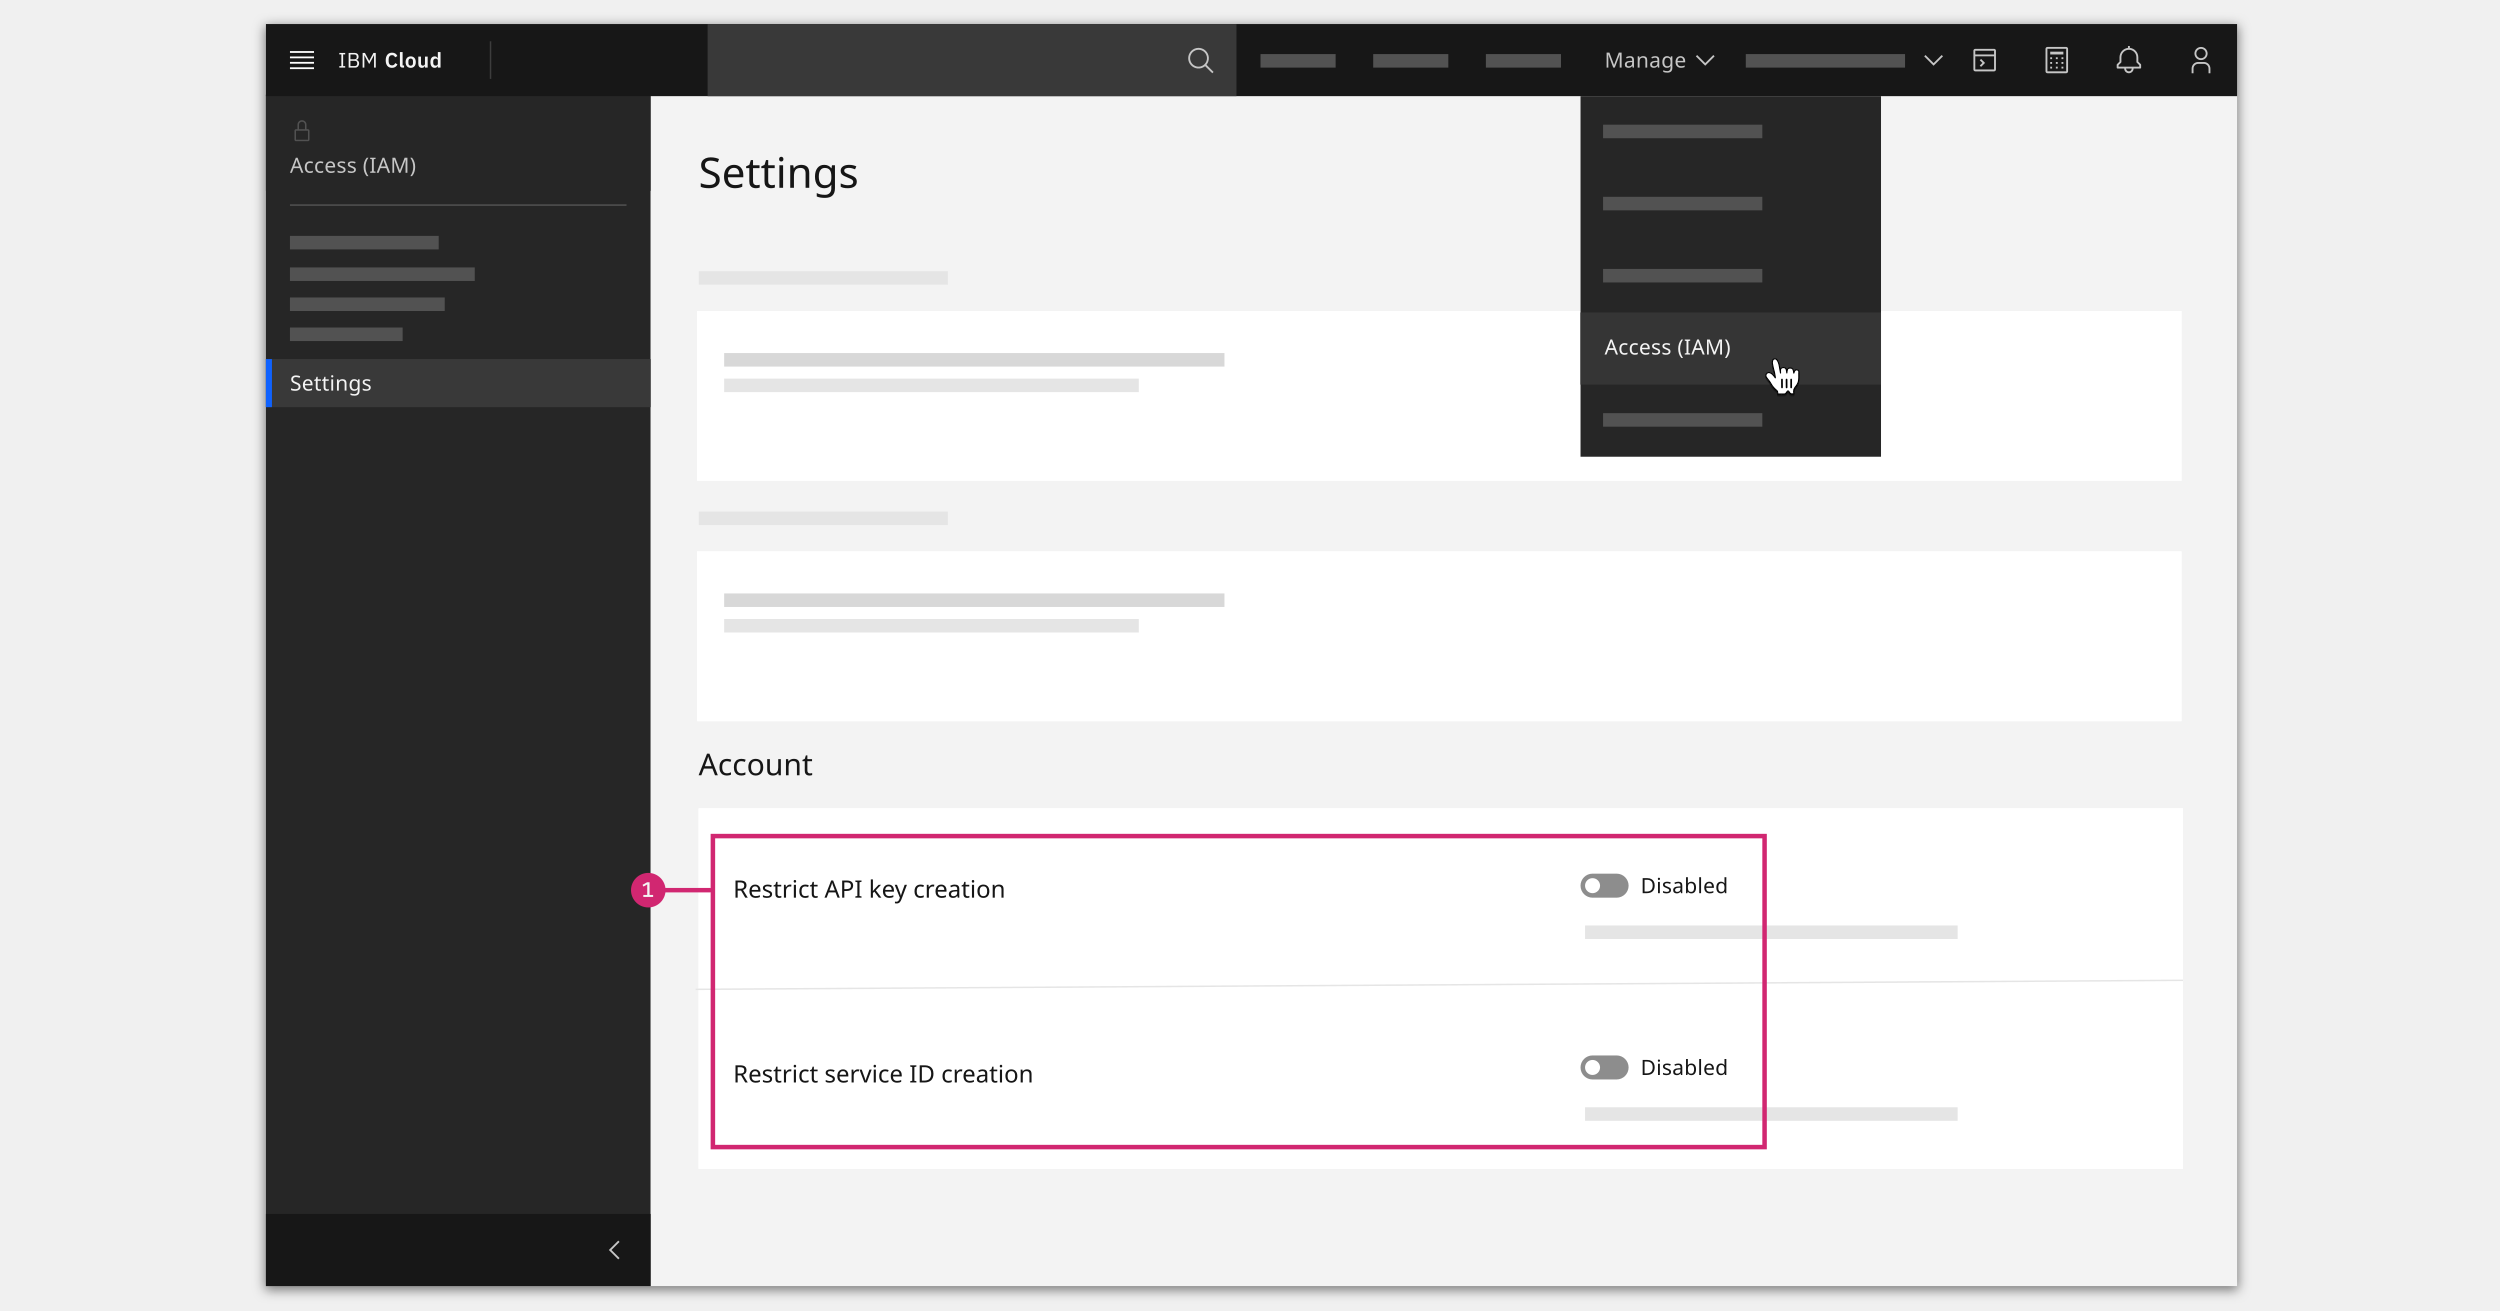
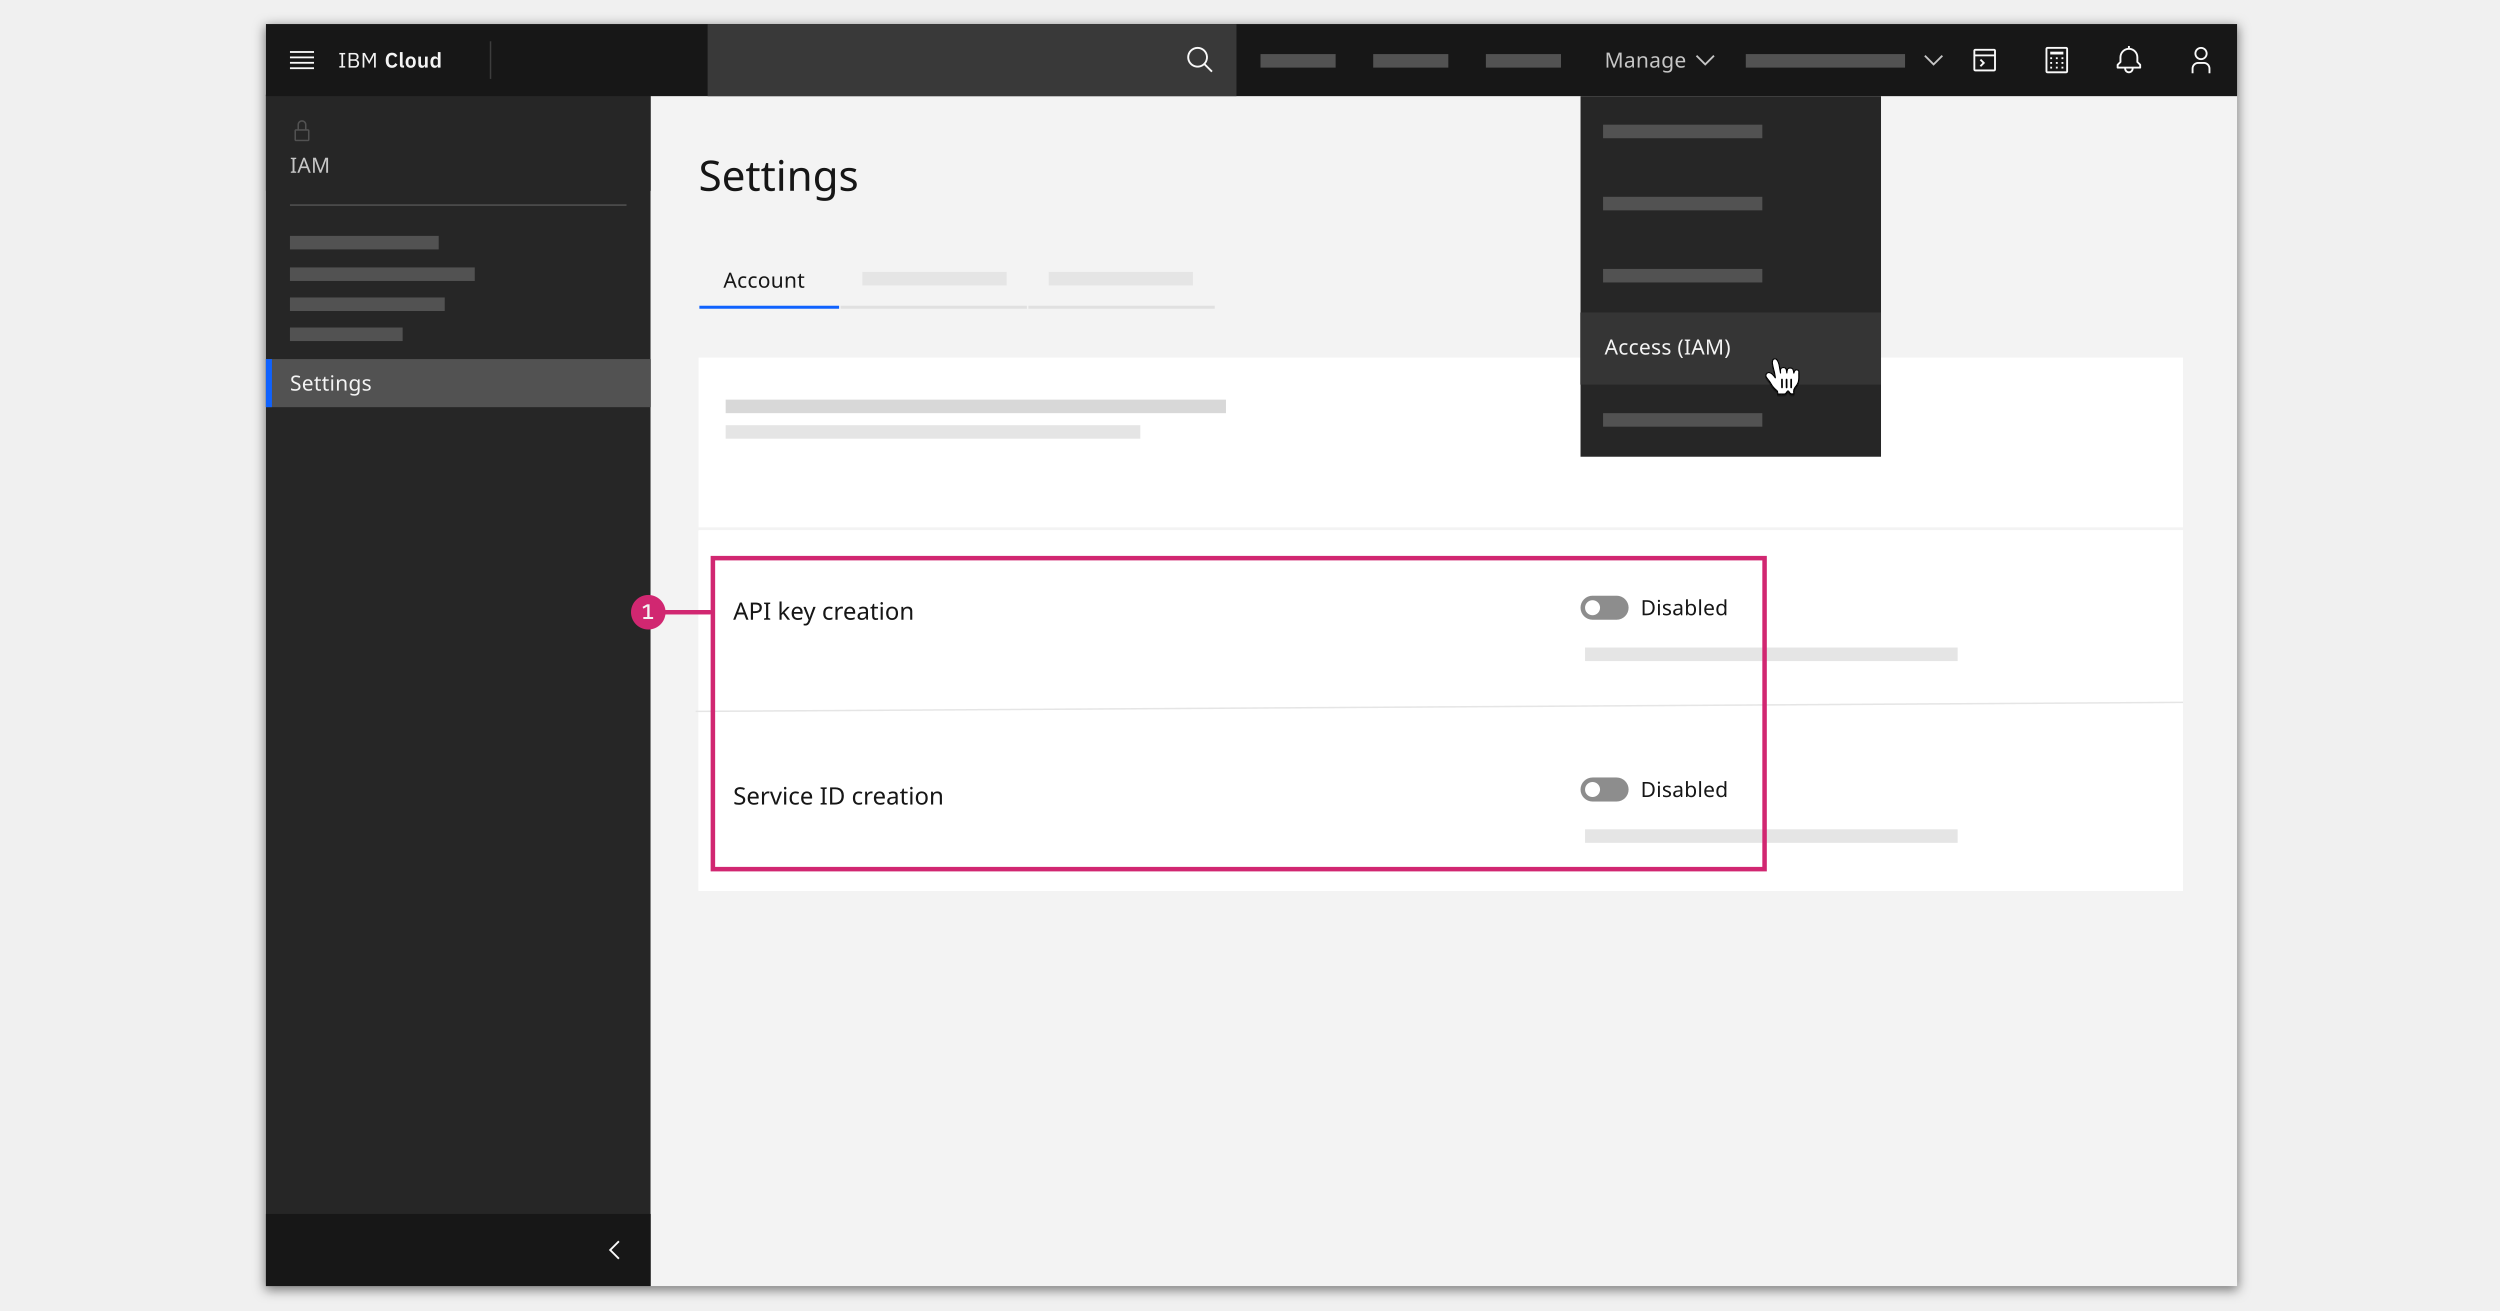
<svg xmlns="http://www.w3.org/2000/svg" xmlns:xlink="http://www.w3.org/1999/xlink" width="1664px" height="872px" viewBox="0 0 1664 872" version="1.1">
  <defs>
    <rect id="path-1" x="177" y="16" width="1312" height="840" />
    <filter x="-1.1%" y="-1.5%" width="102.2%" height="103.5%" filterUnits="objectBoundingBox" id="filter-2">
      <feMorphology radius="0.5" operator="dilate" in="SourceAlpha" result="shadowSpreadOuter1" />
      <feOffset dx="0" dy="2" in="shadowSpreadOuter1" result="shadowOffsetOuter1" />
      <feGaussianBlur stdDeviation="4" in="shadowOffsetOuter1" result="shadowBlurOuter1" />
      <feColorMatrix values="0 0 0 0 0   0 0 0 0 0   0 0 0 0 0  0 0 0 0.5 0" type="matrix" in="shadowBlurOuter1" />
    </filter>
-     <filter x="-17.0%" y="-15.9%" width="134.0%" height="131.8%" filterUnits="objectBoundingBox" id="filter-3">
+     <filter id="filter-3">
+       <feColorMatrix in="SourceGraphic" type="matrix" values="0 0 0 0 0.957 0 0 0 0 0.957 0 0 0 0 0.957 0 0 0 1 0" />
+     </filter>
+     <filter x="-17.0%" y="-15.9%" width="134.0%" height="131.8%" filterUnits="objectBoundingBox" id="filter-4">
      <feOffset dx="0" dy="1" in="SourceAlpha" result="shadowOffsetOuter1" />
      <feGaussianBlur stdDeviation="0.4" in="shadowOffsetOuter1" result="shadowBlurOuter1" />
      <feColorMatrix values="0 0 0 0 0   0 0 0 0 0   0 0 0 0 0  0 0 0 0.5 0" type="matrix" in="shadowBlurOuter1" result="shadowMatrixOuter1" />
      <feMerge>
        <feMergeNode in="shadowMatrixOuter1" />
        <feMergeNode in="SourceGraphic" />
      </feMerge>
    </filter>
-     <path d="M10,2.5 C11.726,2.5 13.125,3.899 13.125,5.625 C13.125,7.351 11.726,8.75 10,8.75 C8.274,8.75 6.875,7.351 6.875,5.625 C6.877,3.9 8.275,2.502 10,2.5 L10,2.5 Z M10,1.25 C7.584,1.25 5.625,3.209 5.625,5.625 C5.625,8.041 7.584,10 10,10 C12.416,10 14.375,8.041 14.375,5.625 C14.375,3.209 12.416,1.25 10,1.25 Z M16.25,18.75 L15,18.75 L15,15.625 C14.998,13.9 13.6,12.502 11.875,12.5 L8.125,12.5 C6.4,12.502 5.002,13.9 5,15.625 L5,18.75 L3.75,18.75 L3.75,15.625 C3.753,13.21 5.71,11.253 8.125,11.25 L11.875,11.25 C14.29,11.253 16.247,13.21 16.25,15.625 L16.25,18.75 Z" id="path-4" />
+     <filter id="filter-5">
+       <feColorMatrix in="SourceGraphic" type="matrix" values="0 0 0 0 0.957 0 0 0 0 0.957 0 0 0 0 0.957 0 0 0 1 0" />
+     </filter>
+     <path d="M10,2.5 C11.726,2.5 13.125,3.899 13.125,5.625 C13.125,7.351 11.726,8.75 10,8.75 C8.274,8.75 6.875,7.351 6.875,5.625 C6.877,3.9 8.275,2.502 10,2.5 L10,2.5 Z M10,1.25 C7.584,1.25 5.625,3.209 5.625,5.625 C5.625,8.041 7.584,10 10,10 C12.416,10 14.375,8.041 14.375,5.625 C14.375,3.209 12.416,1.25 10,1.25 Z M16.25,18.75 L15,18.75 L15,15.625 C14.998,13.9 13.6,12.502 11.875,12.5 L8.125,12.5 C6.4,12.502 5.002,13.9 5,15.625 L5,18.75 L3.75,18.75 L3.75,15.625 C3.753,13.21 5.71,11.253 8.125,11.25 L11.875,11.25 C14.29,11.253 16.247,13.21 16.25,15.625 L16.25,18.75 Z" id="path-6" />
+     <filter id="filter-8">
+       <feColorMatrix in="SourceGraphic" type="matrix" values="0 0 0 0 0.957 0 0 0 0 0.957 0 0 0 0 0.957 0 0 0 1 0" />
+     </filter>
+     <filter id="filter-9">
+       <feColorMatrix in="SourceGraphic" type="matrix" values="0 0 0 0 0.957 0 0 0 0 0.957 0 0 0 0 0.957 0 0 0 1 0" />
+     </filter>
+     <filter id="filter-10">
+       <feColorMatrix in="SourceGraphic" type="matrix" values="0 0 0 0 0.957 0 0 0 0 0.957 0 0 0 0 0.957 0 0 0 1 0" />
+     </filter>
+     <filter id="filter-11">
+       <feColorMatrix in="SourceGraphic" type="matrix" values="0 0 0 0 0.957 0 0 0 0 0.957 0 0 0 0 0.957 0 0 0 1 0" />
+     </filter>
+     <filter id="filter-12">
+       <feColorMatrix in="SourceGraphic" type="matrix" values="0 0 0 0 0.957 0 0 0 0 0.957 0 0 0 0 0.957 0 0 0 1 0" />
+     </filter>
  </defs>
  <g id="disable-acct-restrictions" stroke="none" stroke-width="1" fill="none" fill-rule="evenodd">
    <g id="Background">
      <use fill="black" fill-opacity="1" filter="url(#filter-2)" xlink:href="#path-1" />
      <use fill="#F3F3F3" fill-rule="evenodd" xlink:href="#path-1" />
    </g>
+     <g id="tile" transform="translate(465, 238)" fill="#FFFFFF">
+       <rect id="Background" x="0" y="0" width="988" height="113" />
+     </g>
+     <rect id="Rectangle" fill="#D8D8D8" x="483" y="266" width="333" height="9" />
+     <rect id="Rectangle" fill="#E5E5E5" x="483" y="283" width="276" height="9" />
+     <g id="tabs-/-default-/-group-/-3" transform="translate(465.5, 165.5)">
+       <g id="Tab-3" transform="translate(219, 0)">
+         <rect id="bar" fill="#E0E0E0" x="0" y="38" width="124" height="2" />
+         <g id="Spacer" transform="translate(109, 0)">
+           <rect id="spacer" x="0" y="0" width="16" height="40" />
+         </g>
+         <rect id="Rectangle" fill="#E5E5E5" x="13.5" y="15.5" width="96" height="9" />
+       </g>
+       <g id="Tab-2" transform="translate(94, 0)">
+         <rect id="bar" fill="#E0E0E0" x="0" y="38" width="124" height="2" />
+         <g id="Spacer" transform="translate(109, 0)">
+           <rect id="spacer" x="0" y="0" width="16" height="40" />
+         </g>
+         <rect id="Rectangle" fill="#E5E5E5" x="14.5" y="15.5" width="96" height="9" />
+       </g>
+       <g id="Tab-1">
+         <rect id="Bar" fill="#0F62FE" x="0" y="38" width="93" height="2" />
+         <text id="Tab-label" font-family="IBMPlexSans-SemiBold, IBM Plex Sans" font-size="14" font-weight="500" line-spacing="18" letter-spacing="0.16" fill="#161616">
+           <tspan x="16" y="26">Account  </tspan>
+         </text>
+       </g>
+     </g>
    <g id="Header" transform="translate(433, 64)">
      <rect id="Rectangle" fill="#F3F3F3" x="0" y="0" width="824" height="104" />
-       <text id="page-title" font-family="IBMPlexSans, IBM Plex Sans" font-size="28" font-weight="normal" line-spacing="40" fill="#161616">
-         <tspan x="32" y="61">Settings</tspan>
+       <text id="page-title" font-family="IBMPlexSans, IBM Plex Sans" font-size="28" font-weight="normal" line-spacing="36" fill="#161616">
+         <tspan x="32" y="63">Settings</tspan>
      </text>
    </g>
    <g id="_world-page-/-navigation-/-group-/-mixed" transform="translate(177, 63)">
      <rect id="background" fill="#262626" x="0" y="0" width="256" height="793" />
      <g id="collapse" transform="translate(0, 745)">
        <rect id="background" fill="#171717" x="0" y="0" width="256" height="48" />
        <g id="collapse-icon" transform="translate(208, 0)">
          <rect id="background" x="0" y="0" width="48" height="48" />
-           <g id="Icon" transform="translate(14, 14)" fill="#C6C6C6">
-             <polygon id="Fill" points="6.25 10 12.5 3.75 13.375 4.625 8 10 13.375 15.375 12.5 16.25" />
+           <g id="Icon" transform="translate(14, 14)" filter="url(#filter-3)">
+             <g>
+               <polygon id="Fill" fill="#C6C6C6" points="6.25 10 12.5 3.75 13.375 4.625 8 10 13.375 15.375 12.5 16.25" />
+             </g>
          </g>
        </g>
      </g>
      <g id="page-link-2" transform="translate(0, 176)">
-         <rect id="background" fill="#393939" transform="translate(128, 16) scale(-1, 1) translate(-128, -16) " x="0" y="0" width="256" height="32" />
+         <rect id="background" fill="#525252" transform="translate(128, 16) scale(-1, 1) translate(-128, -16) " x="0" y="0" width="256" height="32" />
        <rect id="highlight" fill="#0F62FE" transform="translate(2, 16) scale(-1, 1) translate(-2, -16) " x="0" y="0" width="4" height="32" />
        <text id="text" font-family="IBMPlexSans-SemiBold, IBM Plex Sans" font-size="14" font-weight="500" line-spacing="18" letter-spacing="0.16" fill="#F4F4F4">
          <tspan x="16" y="21">Settings</tspan>
        </text>
      </g>
      <g id="Group" transform="translate(0, 65)">
        <rect id="Background" x="0" y="0" width="256" height="17" />
        <rect id="divider" fill="#525252" x="16" y="8" width="224" height="1" />
      </g>
      <g id="world-name">
        <rect id="Background" fill="#262626" x="0" y="0" width="256" height="64" />
        <text id="world-Name" font-family="IBMPlexSans-SemiBold, IBM Plex Sans" font-size="14" font-weight="500" line-spacing="18" letter-spacing="0.16" fill="#C6C6C6">
-           <tspan x="16" y="52">Access (IAM)</tspan>
+           <tspan x="16" y="52">IAM</tspan>
        </text>
        <g id="Icon" transform="translate(16, 16)" fill="#525252">
          <path d="M12,7 L11,7 L11,4 C11,2.343 9.657,1 8,1 C6.343,1 5,2.343 5,4 L5,7 L4,7 C3.448,7 3,7.448 3,8 L3,14 C3,14.552 3.448,15 4,15 L12,15 C12.552,15 13,14.552 13,14 L13,8 C13,7.448 12.552,7 12,7 Z M6,4 C6,2.895 6.895,2 8,2 C9.105,2 10,2.895 10,4 L10,7 L6,7 L6,4 Z M12,14 L4,14 L4,8 L12,8 L12,14 Z" id="Fill" />
        </g>
      </g>
      <rect id="Rectangle" fill="#525252" x="16" y="94" width="99" height="9" />
      <rect id="Rectangle" fill="#525252" x="16" y="115" width="123" height="9" />
      <rect id="Rectangle" fill="#525252" x="16" y="135" width="103" height="9" />
      <rect id="Rectangle" fill="#525252" x="16" y="155" width="75" height="9" />
    </g>
-     <g id="card-/-large-heading-/-01-normal" transform="translate(463, 495)">
-       <rect id="Rectangle" fill="#FFFFFF" x="2" y="43" width="988" height="240" />
-       <g id="tile" transform="translate(2, 43)" fill="#FFFFFF">
+     <g id="card-/-large-heading-/-01-normal" transform="translate(463, 353)">
+       <rect id="Rectangle" fill="#FFFFFF" x="2" y="0" width="988" height="240" />
+       <g id="tile" transform="translate(2, 0)" fill="#FFFFFF">
        <rect id="Background" x="0" y="0" width="988" height="240" />
      </g>
-       <line x1="989.5" y1="157.5" x2="0.5" y2="163.5" id="Line" stroke="#E5E5E5" stroke-linecap="square" />
-       <text id="card-heading" font-family="IBMPlexSans, IBM Plex Sans" font-size="20" font-weight="normal" line-spacing="28" fill="#161616">
-         <tspan x="2" y="21">Account</tspan>
-       </text>
-       <rect id="Rectangle" fill="#E5E5E5" x="592" y="121" width="248" height="9" />
-       <g id="toggle-/-small-/-group-/-04-focus-off" transform="translate(589, 86.5)">
+       <line x1="989.5" y1="114.5" x2="0.5" y2="120.5" id="Line" stroke="#E5E5E5" stroke-linecap="square" />
+       <rect id="Rectangle" fill="#E5E5E5" x="592" y="78" width="248" height="9" />
+       <g id="toggle-/-small-/-group-/-04-focus-off" transform="translate(589, 43.5)">
        <g id="Group">
          <rect id="pill" fill="#8D8D8D" x="0" y="0" width="32" height="16" rx="8" />
          <circle id="handle" fill="#FFFFFF" cx="8" cy="8" r="5" />
        </g>
        <text id="Text" font-family="IBMPlexSans, IBM Plex Sans" font-size="14" font-weight="normal" line-spacing="18" letter-spacing="0.16" fill="#161616">
          <tspan x="40" y="13">Disabled</tspan>
        </text>
      </g>
-       <rect id="Rectangle" fill="#E5E5E5" x="592" y="242" width="248" height="9" />
-       <g id="toggle-/-small-/-group-/-04-focus-off" transform="translate(589, 207.5)">
+       <rect id="Rectangle" fill="#E5E5E5" x="592" y="199" width="248" height="9" />
+       <g id="toggle-/-small-/-group-/-04-focus-off" transform="translate(589, 164.5)">
        <g id="Group">
          <rect id="pill" fill="#8D8D8D" x="0" y="0" width="32" height="16" rx="8" />
          <circle id="handle" fill="#FFFFFF" cx="8" cy="8" r="5" />
        </g>
        <text id="Text" font-family="IBMPlexSans, IBM Plex Sans" font-size="14" font-weight="normal" line-spacing="18" letter-spacing="0.16" fill="#161616">
          <tspan x="40" y="13">Disabled</tspan>
        </text>
      </g>
-       <text id="Restrict-API-key-cre" font-family="IBMPlexSans-SemiBold, IBM Plex Sans" font-size="16" font-weight="500" line-spacing="22" fill="#161616">
-         <tspan x="25" y="102.5">Restrict API key creation</tspan>
+       <text id="API-key-creation" font-family="IBMPlexSans-SemiBold, IBM Plex Sans" font-size="16" font-weight="500" line-spacing="22" fill="#161616">
+         <tspan x="25" y="59.5">API key creation</tspan>
      </text>
-       <text id="Restrict-service-ID" font-family="IBMPlexSans-SemiBold, IBM Plex Sans" font-size="16" font-weight="500" line-spacing="22" fill="#161616">
-         <tspan x="25" y="225.5">Restrict service ID creation</tspan>
+       <text id="Service-ID-creation" font-family="IBMPlexSans-SemiBold, IBM Plex Sans" font-size="16" font-weight="500" line-spacing="22" fill="#161616">
+         <tspan x="25" y="182.5">Service ID creation</tspan>
      </text>
-     </g>
-     <g id="card-/-large-heading-/-01-normal" transform="translate(464, 180.5)">
-       <rect id="Rectangle" fill="#FFFFFF" x="0" y="26.5" width="988" height="113" />
-       <g id="tile" transform="translate(0, 26.5)" fill="#FFFFFF">
-         <rect id="Background" x="0" y="0" width="988" height="113" />
-       </g>
-       <rect id="Rectangle" fill="#D8D8D8" x="18" y="54.5" width="333" height="9" />
-       <rect id="Rectangle" fill="#E5E5E5" x="18" y="71.5" width="276" height="9" />
-       <rect id="Rectangle" fill="#E5E5E5" x="1.112" y="0" width="165.775" height="9" />
-     </g>
-     <g id="card-/-large-heading-/-01-normal-copy" transform="translate(464, 340.5)">
-       <rect id="Rectangle" fill="#FFFFFF" x="0" y="26.5" width="988" height="113" />
-       <g id="tile" transform="translate(0, 26.5)" fill="#FFFFFF">
-         <rect id="Background" x="0" y="0" width="988" height="113" />
-       </g>
-       <rect id="Rectangle" fill="#D8D8D8" x="18" y="54.5" width="333" height="9" />
-       <rect id="Rectangle" fill="#E5E5E5" x="18" y="71.5" width="276" height="9" />
-       <rect id="Rectangle" fill="#E5E5E5" x="1.112" y="0" width="165.775" height="9" />
    </g>
    <g id="ui-shell-/-header-/-item-/-sub-menu-/-03-menu-" transform="translate(1052, 64)">
      <rect id="background" fill="#262626" x="0" y="0" width="200" height="240" />
      <g id="Item-4" transform="translate(0, 144)">
        <rect id="background" fill="#353535" x="0" y="0" width="200" height="48" />
        <text id="L2-menu-item" font-family="IBMPlexSans, IBM Plex Sans" font-size="14" font-weight="normal" line-spacing="18" letter-spacing="0.16" fill="#F4F4F4">
          <tspan x="16" y="28">Access (IAM)</tspan>
        </text>
      </g>
      <rect id="Rectangle" fill="#525252" x="15" y="19" width="106" height="9" />
      <rect id="Rectangle" fill="#525252" x="15" y="211" width="106" height="9" />
      <rect id="Rectangle" fill="#525252" x="15" y="67" width="106" height="9" />
      <rect id="Rectangle" fill="#525252" x="15" y="115" width="106" height="9" />
    </g>
    <g id="Group" transform="translate(1161, 226)">
-       <g id="pointing" filter="url(#filter-3)" transform="translate(13.78125, 12.25)">
+       <g id="pointing" filter="url(#filter-4)" transform="translate(13.78125, 12.25)">
        <path d="M5.007,18.804 C4.578,18.253 4.043,17.135 3.108,15.741 C2.572,14.976 1.256,13.521 0.858,12.771 C0.57,12.315 0.487,11.759 0.628,11.239 C0.868,10.251 1.806,9.595 2.817,9.708 C3.6,9.865 4.318,10.249 4.885,10.811 C5.28,11.183 5.644,11.588 5.972,12.02 C6.217,12.327 6.278,12.449 6.554,12.801 C6.829,13.153 7.013,13.506 6.875,12.985 C6.768,12.219 6.584,10.933 6.324,9.785 C6.125,8.912 6.079,8.774 5.895,8.116 C5.712,7.457 5.604,6.906 5.405,6.156 C5.223,5.418 5.08,4.672 4.977,3.92 C4.784,2.958 4.924,1.959 5.375,1.087 C5.91,0.584 6.695,0.451 7.365,0.75 C8.04,1.248 8.543,1.944 8.805,2.741 C9.206,3.722 9.474,4.752 9.601,5.803 C9.846,7.335 10.321,9.57 10.336,10.03 C10.336,9.463 10.229,8.269 10.336,7.733 C10.442,7.174 10.83,6.71 11.362,6.508 C11.818,6.368 12.3,6.336 12.771,6.416 C13.245,6.515 13.666,6.788 13.95,7.182 C14.304,8.075 14.501,9.023 14.532,9.984 C14.573,9.142 14.717,8.309 14.96,7.503 C15.216,7.143 15.59,6.883 16.017,6.768 C16.523,6.676 17.042,6.676 17.548,6.768 C17.963,6.907 18.326,7.169 18.589,7.518 C18.914,8.331 19.11,9.188 19.171,10.06 C19.171,10.275 19.278,9.463 19.615,8.927 C19.79,8.407 20.229,8.021 20.767,7.912 C21.305,7.804 21.859,7.991 22.222,8.402 C22.584,8.814 22.7,9.387 22.525,9.907 C22.525,10.902 22.525,10.857 22.525,11.53 C22.525,12.204 22.525,12.801 22.525,13.368 C22.469,14.264 22.346,15.154 22.157,16.032 C21.891,16.809 21.52,17.545 21.055,18.222 C20.311,19.049 19.697,19.983 19.233,20.993 C19.117,21.495 19.066,22.01 19.079,22.525 C19.078,23 19.14,23.474 19.263,23.933 C18.637,24 18.006,24 17.38,23.933 C16.782,23.842 16.047,22.647 15.848,22.28 C15.75,22.082 15.548,21.958 15.328,21.958 C15.107,21.958 14.906,22.082 14.807,22.28 C14.47,22.862 13.72,23.918 13.199,23.979 C12.173,24.102 10.06,23.979 8.391,23.979 C8.391,23.979 8.667,22.448 8.039,21.897 C7.411,21.346 6.768,20.703 6.293,20.274 L5.007,18.804 Z" id="Shape" fill="#FFFFFF" fill-rule="nonzero" />
        <path d="M5.007,18.804 C4.578,18.253 4.043,17.135 3.108,15.741 C2.572,14.976 1.256,13.521 0.858,12.771 C0.57,12.315 0.487,11.759 0.628,11.239 C0.868,10.251 1.806,9.595 2.817,9.708 C3.6,9.865 4.318,10.249 4.885,10.811 C5.28,11.183 5.644,11.588 5.972,12.02 C6.217,12.327 6.278,12.449 6.554,12.801 C6.829,13.153 7.013,13.506 6.875,12.985 C6.768,12.219 6.584,10.933 6.324,9.785 C6.125,8.912 6.079,8.774 5.895,8.116 C5.712,7.457 5.604,6.906 5.405,6.156 C5.223,5.418 5.08,4.672 4.977,3.92 C4.784,2.958 4.924,1.959 5.375,1.087 C5.91,0.584 6.695,0.451 7.365,0.75 C8.04,1.248 8.543,1.944 8.805,2.741 C9.206,3.722 9.474,4.752 9.601,5.803 C9.846,7.335 10.321,9.57 10.336,10.03 C10.336,9.463 10.229,8.269 10.336,7.733 C10.442,7.174 10.83,6.71 11.362,6.508 C11.818,6.368 12.3,6.336 12.771,6.416 C13.245,6.515 13.666,6.788 13.95,7.182 C14.304,8.075 14.501,9.023 14.532,9.984 C14.573,9.142 14.717,8.309 14.96,7.503 C15.216,7.143 15.59,6.883 16.017,6.768 C16.523,6.676 17.042,6.676 17.548,6.768 C17.963,6.907 18.326,7.169 18.589,7.518 C18.914,8.331 19.11,9.188 19.171,10.06 C19.171,10.275 19.278,9.463 19.615,8.927 C19.79,8.407 20.229,8.021 20.767,7.912 C21.305,7.804 21.859,7.991 22.222,8.402 C22.584,8.814 22.7,9.387 22.525,9.907 C22.525,10.902 22.525,10.857 22.525,11.53 C22.525,12.204 22.525,12.801 22.525,13.368 C22.469,14.264 22.346,15.154 22.157,16.032 C21.891,16.809 21.52,17.545 21.055,18.222 C20.311,19.049 19.697,19.983 19.233,20.993 C19.117,21.495 19.066,22.01 19.079,22.525 C19.078,23 19.14,23.474 19.263,23.933 C18.637,24 18.006,24 17.38,23.933 C16.782,23.842 16.047,22.647 15.848,22.28 C15.75,22.082 15.548,21.958 15.328,21.958 C15.107,21.958 14.906,22.082 14.807,22.28 C14.47,22.862 13.72,23.918 13.199,23.979 C12.173,24.102 10.06,23.979 8.391,23.979 C8.391,23.979 8.667,22.448 8.039,21.897 C7.411,21.346 6.768,20.703 6.293,20.274 L5.007,18.804 Z" id="Shape" stroke="#000000" stroke-width="0.75" stroke-linecap="round" stroke-linejoin="round" />
        <path d="M17.992,19.64 L17.992,14.354 C17.992,14.038 17.735,13.781 17.418,13.781 C17.101,13.781 16.844,14.038 16.844,14.354 L16.844,19.64 C16.844,19.956 17.101,20.212 17.418,20.212 C17.735,20.212 17.992,19.956 17.992,19.64 Z" id="Shape" fill="#000000" fill-rule="nonzero" />
        <path d="M14.96,19.638 L14.93,14.349 C14.928,14.034 14.669,13.779 14.352,13.781 C14.035,13.783 13.779,14.04 13.781,14.356 L13.812,19.644 C13.814,19.96 14.072,20.214 14.389,20.212 C14.707,20.211 14.962,19.953 14.96,19.638 Z" id="Shape" fill="#000000" fill-rule="nonzero" />
        <path d="M10.719,14.362 L10.749,19.639 C10.751,19.958 11.01,20.214 11.327,20.212 C11.644,20.211 11.9,19.951 11.898,19.632 L11.867,14.355 C11.865,14.036 11.607,13.779 11.29,13.781 C10.972,13.783 10.717,14.043 10.719,14.362 Z" id="Shape" fill="#000000" fill-rule="nonzero" />
      </g>
    </g>
-     <g id="1" transform="translate(420, 581)">
+     <g id="1" transform="translate(420, 396)">
      <g id="Group">
        <circle id="Oval" fill="#D12771" cx="11.5" cy="11.5" r="11.5" />
        <polygon id="1" fill="#F4F4F4" fill-rule="nonzero" points="14.714 16 14.714 14.684 12.348 14.684 12.348 6.228 10.682 6.228 7.658 7.95 8.274 9.112 10.794 7.656 10.794 14.684 8.19 14.684 8.19 16" />
      </g>
      <line x1="17.5" y1="11.5" x2="52.5" y2="11.5" id="Line-2" stroke="#D12771" stroke-width="3" stroke-linecap="round" />
    </g>
-     <rect id="Rectangle" stroke="#D12771" stroke-width="3" x="474.5" y="556.5" width="700" height="207" />
+     <rect id="Rectangle" stroke="#D12771" stroke-width="3" x="474.5" y="371.5" width="700" height="207" />
    <g id="Navigation-/-1312px" transform="translate(177, 16)">
      <rect id="background" fill="#171717" x="0" y="0" width="1312" height="48" />
      <g id="User" transform="translate(1264, 0)">
        <rect id="background" x="0" y="0" width="48" height="48" />
-         <g id="Icon" transform="translate(14, 14)">
-           <mask id="mask-5" fill="white">
-             <use xlink:href="#path-4" />
-           </mask>
-           <use id="icon-color" fill="#C6C6C6" xlink:href="#path-4" />
+         <g id="Icon" transform="translate(14, 14)" filter="url(#filter-5)">
+           <g>
+             <mask id="mask-7" fill="white">
+               <use xlink:href="#path-6" />
+             </mask>
+             <use id="icon-color" fill="#C6C6C6" xlink:href="#path-6" />
+           </g>
        </g>
      </g>
      <g id="cost-estimator" transform="translate(1216, 0)">
        <rect id="background" x="0" y="0" width="48" height="48" />
-         <g id="Icon" transform="translate(14, 14)" fill="#C6C6C6">
-           <path d="M17.938,12.688 L16.25,11 L16.25,8.125 C16.246,4.911 13.821,2.217 10.625,1.875 L10.625,0.625 L9.375,0.625 L9.375,1.875 C6.19,2.238 3.777,4.92 3.75,8.125 L3.75,11 L2.062,12.688 C1.939,12.799 1.871,12.959 1.875,13.125 L1.875,15 C1.864,15.169 1.926,15.334 2.046,15.454 C2.166,15.574 2.331,15.636 2.5,15.625 L6.875,15.625 C6.875,17.351 8.274,18.75 10,18.75 C11.726,18.75 13.125,17.351 13.125,15.625 L17.5,15.625 C17.669,15.636 17.834,15.574 17.954,15.454 C18.074,15.334 18.136,15.169 18.125,15 L18.125,13.125 C18.129,12.959 18.061,12.799 17.938,12.688 L17.938,12.688 Z M10,17.5 C8.964,17.5 8.125,16.661 8.125,15.625 L11.875,15.625 C11.875,16.661 11.036,17.5 10,17.5 L10,17.5 Z M16.875,14.375 L3.125,14.375 L3.125,13.375 L4.812,11.688 C4.936,11.576 5.004,11.416 5,11.25 L5,8.125 C5,5.364 7.239,3.125 10,3.125 C12.761,3.125 15,5.364 15,8.125 L15,11.25 C14.996,11.416 15.064,11.576 15.188,11.688 L16.875,13.375 L16.875,14.375 Z" id="Fill" />
+         <g id="Icon" transform="translate(14, 14)" filter="url(#filter-8)">
+           <g>
+             <path d="M17.938,12.688 L16.25,11 L16.25,8.125 C16.246,4.911 13.821,2.217 10.625,1.875 L10.625,0.625 L9.375,0.625 L9.375,1.875 C6.19,2.238 3.777,4.92 3.75,8.125 L3.75,11 L2.062,12.688 C1.939,12.799 1.871,12.959 1.875,13.125 L1.875,15 C1.864,15.169 1.926,15.334 2.046,15.454 C2.166,15.574 2.331,15.636 2.5,15.625 L6.875,15.625 C6.875,17.351 8.274,18.75 10,18.75 C11.726,18.75 13.125,17.351 13.125,15.625 L17.5,15.625 C17.669,15.636 17.834,15.574 17.954,15.454 C18.074,15.334 18.136,15.169 18.125,15 L18.125,13.125 C18.129,12.959 18.061,12.799 17.938,12.688 L17.938,12.688 Z M10,17.5 C8.964,17.5 8.125,16.661 8.125,15.625 L11.875,15.625 C11.875,16.661 11.036,17.5 10,17.5 L10,17.5 Z M16.875,14.375 L3.125,14.375 L3.125,13.375 L4.812,11.688 C4.936,11.576 5.004,11.416 5,11.25 L5,8.125 C5,5.364 7.239,3.125 10,3.125 C12.761,3.125 15,5.364 15,8.125 L15,11.25 C14.996,11.416 15.064,11.576 15.188,11.688 L16.875,13.375 L16.875,14.375 Z" id="Fill" fill="#C6C6C6" />
+           </g>
        </g>
      </g>
      <g id="terminal" transform="translate(1168, 0)">
        <rect id="background" x="0" y="0" width="48" height="48" />
-         <g id="Icon" transform="translate(14, 14)" fill="#C6C6C6">
-           <path d="M16.25,2.5 L16.25,17.5 L3.75,17.5 L3.75,2.5 L16.25,2.5 L16.25,2.5 Z M16.25,1.25 L3.75,1.25 C3.06,1.25 2.5,1.81 2.5,2.5 L2.5,17.5 C2.5,18.19 3.06,18.75 3.75,18.75 L16.25,18.75 C16.94,18.75 17.5,18.19 17.5,17.5 L17.5,2.5 C17.5,1.81 16.94,1.25 16.25,1.25 Z M5.625,14.375 L6.875,14.375 L6.875,15.625 L5.625,15.625 L5.625,14.375 Z M13.125,14.375 L14.375,14.375 L14.375,15.625 L13.125,15.625 L13.125,14.375 Z M5.625,11.25 L6.875,11.25 L6.875,12.5 L5.625,12.5 L5.625,11.25 Z M13.125,11.25 L14.375,11.25 L14.375,12.5 L13.125,12.5 L13.125,11.25 Z M5.625,8.125 L6.875,8.125 L6.875,9.375 L5.625,9.375 L5.625,8.125 Z M9.375,14.375 L10.625,14.375 L10.625,15.625 L9.375,15.625 L9.375,14.375 Z M9.375,11.25 L10.625,11.25 L10.625,12.5 L9.375,12.5 L9.375,11.25 Z M9.375,8.125 L10.625,8.125 L10.625,9.375 L9.375,9.375 L9.375,8.125 Z M13.125,8.125 L14.375,8.125 L14.375,9.375 L13.125,9.375 L13.125,8.125 Z M5.625,4.375 L14.375,4.375 L14.375,6.25 L5.625,6.25 L5.625,4.375 Z" id="Fill" />
+         <g id="Icon" transform="translate(14, 14)" filter="url(#filter-9)">
+           <g>
+             <path d="M16.25,2.5 L16.25,17.5 L3.75,17.5 L3.75,2.5 L16.25,2.5 L16.25,2.5 Z M16.25,1.25 L3.75,1.25 C3.06,1.25 2.5,1.81 2.5,2.5 L2.5,17.5 C2.5,18.19 3.06,18.75 3.75,18.75 L16.25,18.75 C16.94,18.75 17.5,18.19 17.5,17.5 L17.5,2.5 C17.5,1.81 16.94,1.25 16.25,1.25 Z M5.625,14.375 L6.875,14.375 L6.875,15.625 L5.625,15.625 L5.625,14.375 Z M13.125,14.375 L14.375,14.375 L14.375,15.625 L13.125,15.625 L13.125,14.375 Z M5.625,11.25 L6.875,11.25 L6.875,12.5 L5.625,12.5 L5.625,11.25 Z M13.125,11.25 L14.375,11.25 L14.375,12.5 L13.125,12.5 L13.125,11.25 Z M5.625,8.125 L6.875,8.125 L6.875,9.375 L5.625,9.375 L5.625,8.125 Z M9.375,14.375 L10.625,14.375 L10.625,15.625 L9.375,15.625 L9.375,14.375 Z M9.375,11.25 L10.625,11.25 L10.625,12.5 L9.375,12.5 L9.375,11.25 Z M9.375,8.125 L10.625,8.125 L10.625,9.375 L9.375,9.375 L9.375,8.125 Z M13.125,8.125 L14.375,8.125 L14.375,9.375 L13.125,9.375 L13.125,8.125 Z M5.625,4.375 L14.375,4.375 L14.375,6.25 L5.625,6.25 L5.625,4.375 Z" id="Fill" fill="#C6C6C6" />
+           </g>
        </g>
      </g>
      <g id="account-switcher-(placeholder)-copy-2" transform="translate(1120, 0)">
        <rect id="background" x="0" y="0" width="48" height="48" />
-         <g id="Icon" transform="translate(14, 14)" fill="#C6C6C6">
-           <path d="M16.25,2.506 L3.75,2.506 C3.06,2.506 2.5,3.066 2.5,3.756 L2.5,16.256 C2.5,16.947 3.06,17.506 3.75,17.506 L16.25,17.506 C16.94,17.506 17.5,16.947 17.5,16.256 L17.5,3.756 C17.5,3.066 16.94,2.506 16.25,2.506 Z M16.25,3.756 L16.25,6.256 L3.75,6.256 L3.75,3.756 L16.25,3.756 Z M3.75,16.256 L3.75,7.506 L16.25,7.506 L16.25,16.256 L3.75,16.256 Z M6.725,10.113 L8.488,11.881 L6.725,13.65 L7.606,14.531 L10.256,11.881 L7.606,9.231 L6.725,10.113 L6.725,10.113 Z" id="Fill" />
+         <g id="Icon" transform="translate(14, 14)" filter="url(#filter-10)">
+           <g>
+             <path d="M16.25,2.506 L3.75,2.506 C3.06,2.506 2.5,3.066 2.5,3.756 L2.5,16.256 C2.5,16.947 3.06,17.506 3.75,17.506 L16.25,17.506 C16.94,17.506 17.5,16.947 17.5,16.256 L17.5,3.756 C17.5,3.066 16.94,2.506 16.25,2.506 Z M16.25,3.756 L16.25,6.256 L3.75,6.256 L3.75,3.756 L16.25,3.756 Z M3.75,16.256 L3.75,7.506 L16.25,7.506 L16.25,16.256 L3.75,16.256 Z M6.725,10.113 L8.488,11.881 L6.725,13.65 L7.606,14.531 L10.256,11.881 L7.606,9.231 L6.725,10.113 L6.725,10.113 Z" id="Fill" fill="#C6C6C6" />
+           </g>
        </g>
      </g>
      <g id="manage" transform="translate(875, 0)">
        <rect id="background" x="0" y="0" width="83" height="48" />
        <g id="Spacer" transform="translate(67, 0)">
          <rect id="spacer" x="0" y="0" width="16" height="48" />
        </g>
        <text id="Link" font-family="IBMPlexSans, IBM Plex Sans" font-size="14" font-weight="normal" line-spacing="18" letter-spacing="0.16" fill="#C6C6C6">
          <tspan x="16" y="29">Manage</tspan>
        </text>
      </g>
      <g id="Actions-/-Navigation-/-chevron--down-/-20" transform="translate(948, 14)" fill="#C6C6C6">
        <polygon id="Fill" points="10 13.75 3.75 7.5 4.625 6.625 10 12 15.375 6.625 16.25 7.5" />
      </g>
      <g id="Actions-/-Navigation-/-chevron--down-/-20" transform="translate(1100, 14)" fill="#C6C6C6">
        <polygon id="Fill" points="10 13.75 3.75 7.5 4.625 6.625 10 12 15.375 6.625 16.25 7.5" />
      </g>
      <rect id="Rectangle-Copy" fill="#393939" x="294" y="0" width="352" height="48" />
      <g id="search" transform="translate(598, 0)">
        <rect id="background" x="0" y="0" width="48" height="48" />
-         <g id="Icon" transform="translate(14, 14)" fill="#C6C6C6">
-           <path d="M18.75,17.869 L14.031,13.125 C16.375,10.298 16.082,6.128 13.367,3.655 C10.652,1.182 6.473,1.28 3.877,3.877 C1.28,6.473 1.182,10.652 3.655,13.367 C6.128,16.082 10.298,16.375 13.125,14.031 L17.869,18.75 L18.75,17.869 Z M3.125,8.75 C3.125,5.643 5.643,3.125 8.75,3.125 C11.857,3.125 14.375,5.643 14.375,8.75 C14.375,11.857 11.857,14.375 8.75,14.375 C5.643,14.375 3.125,11.857 3.125,8.75 Z" id="Fill" />
+         <g id="Icon" transform="translate(14, 14)" filter="url(#filter-11)">
+           <g>
+             <path d="M18.125,17.241 L13.405,12.521 C15.761,9.692 15.476,5.511 12.757,3.029 C10.038,0.546 5.848,0.642 3.245,3.245 C0.642,5.848 0.546,10.038 3.029,12.757 C5.511,15.476 9.692,15.761 12.521,13.405 L17.241,18.125 L18.125,17.241 Z M2.5,8.125 C2.5,5.018 5.018,2.5 8.125,2.5 C11.232,2.5 13.75,5.018 13.75,8.125 C13.75,11.232 11.232,13.75 8.125,13.75 C5.02,13.747 2.503,11.23 2.5,8.125 Z" id="Fill" fill="#C6C6C6" />
+           </g>
        </g>
      </g>
      <line x1="149.5" y1="12" x2="149.5" y2="36" id="Line" stroke="#3D3D3D" stroke-linecap="square" />
      <g id="Group" transform="translate(48.84, 18.64)" fill="#F4F4F4" fill-rule="nonzero">
        <path d="M35.102,10.528 C36.852,10.528 38.014,9.674 38.714,8.218 L37.216,7.336 C36.894,8.218 36.208,8.89 35.102,8.89 C33.73,8.89 32.848,7.938 32.848,6.258 L32.848,4.718 C32.848,3.052 33.73,2.058 35.102,2.058 C36.194,2.058 36.81,2.646 37.09,3.514 L38.672,2.674 C37.986,1.162 36.852,0.42 35.102,0.42 C32.526,0.42 30.888,2.254 30.888,5.544 C30.888,8.834 32.526,10.528 35.102,10.528 Z M43.102,10.36 L43.102,8.932 L42.136,8.932 L42.136,1.0658141e-14 L40.344,1.0658141e-14 L40.344,8.596 C40.344,9.716 40.918,10.36 42.136,10.36 L43.102,10.36 Z M47.518,10.528 C49.618,10.528 50.92,9.044 50.92,6.692 C50.92,4.354 49.618,2.884 47.518,2.884 C45.432,2.884 44.13,4.354 44.13,6.692 C44.13,9.044 45.432,10.528 47.518,10.528 Z M47.518,9.086 C46.594,9.086 46.006,8.484 46.006,7.378 L46.006,6.02 C46.006,4.928 46.594,4.326 47.518,4.326 C48.456,4.326 49.044,4.928 49.044,6.02 L49.044,7.378 C49.044,8.484 48.456,9.086 47.518,9.086 Z M54.916,10.528 C56.12,10.528 56.708,9.87 56.96,9.142 L57.03,9.142 L57.03,10.36 L58.822,10.36 L58.822,3.052 L57.03,3.052 L57.03,7.882 C57.03,8.666 56.316,9.044 55.602,9.044 C54.748,9.044 54.37,8.498 54.37,7.49 L54.37,3.052 L52.578,3.052 L52.578,7.672 C52.578,9.492 53.418,10.528 54.916,10.528 Z M63.504,10.528 C64.47,10.528 65.254,9.968 65.52,9.142 L65.59,9.142 L65.59,10.36 L67.382,10.36 L67.382,1.0658141e-14 L65.59,1.0658141e-14 L65.59,4.256 L65.52,4.256 C65.268,3.416 64.47,2.884 63.504,2.884 C61.67,2.884 60.648,4.256 60.648,6.692 C60.648,9.142 61.67,10.528 63.504,10.528 Z M64.078,9.044 C63.154,9.044 62.524,8.372 62.524,7.336 L62.524,6.076 C62.524,5.04 63.154,4.354 64.078,4.354 C64.932,4.354 65.59,4.816 65.59,5.53 L65.59,7.854 C65.59,8.61 64.932,9.044 64.078,9.044 Z" id="Cloud" />
        <path d="M3.92,10.36 L3.92,9.38 L2.548,9.38 L2.548,1.568 L3.92,1.568 L3.92,0.588 L-2.13162821e-14,0.588 L-2.13162821e-14,1.568 L1.372,1.568 L1.372,9.38 L-2.13162821e-14,9.38 L-2.13162821e-14,10.36 L3.92,10.36 Z M10.66,10.36 C12.102,10.36 13.18,9.142 13.18,7.532 C13.18,5.908 11.962,5.306 11.262,5.264 L11.262,5.18 C11.906,5.082 12.844,4.564 12.844,3.108 C12.844,1.582 11.85,0.588 10.24,0.588 L6.222,0.588 L6.222,10.36 L10.66,10.36 Z M10.1,4.816 L7.398,4.816 L7.398,1.624 L10.1,1.624 C11.024,1.624 11.584,2.114 11.584,2.982 L11.584,3.458 C11.584,4.326 11.024,4.816 10.1,4.816 Z M10.296,9.324 L7.398,9.324 L7.398,5.824 L10.296,5.824 C11.304,5.824 11.92,6.356 11.92,7.336 L11.92,7.812 C11.92,8.792 11.304,9.324 10.296,9.324 Z M16.672,10.36 L16.672,2.142 L16.742,2.142 L17.568,3.766 L19.892,8.022 L22.23,3.766 L23.056,2.128 L23.126,2.128 L23.126,10.36 L24.274,10.36 L24.274,0.588 L22.734,0.588 L19.92,5.852 L19.864,5.852 L17.064,0.588 L15.524,0.588 L15.524,10.36 L16.672,10.36 Z" id="IBM" />
      </g>
      <g id="menu">
        <rect id="background" x="0" y="0" width="48" height="48" />
-         <g id="Icon" transform="translate(14, 14)" fill="#FFFFFF">
-           <path d="M2,14.8 L18,14.8 L18,16 L2,16 L2,14.8 Z M2,11.2 L18,11.2 L18,12.4 L2,12.4 L2,11.2 Z M2,7.6 L18,7.6 L18,8.8 L2,8.8 L2,7.6 Z M2,4 L18,4 L18,5.2 L2,5.2 L2,4 Z" id="Fill" />
+         <g id="Icon" transform="translate(14, 14)" filter="url(#filter-12)">
+           <g>
+             <path d="M2,14.8 L18,14.8 L18,16 L2,16 L2,14.8 Z M2,11.2 L18,11.2 L18,12.4 L2,12.4 L2,11.2 Z M2,7.6 L18,7.6 L18,8.8 L2,8.8 L2,7.6 Z M2,4 L18,4 L18,5.2 L2,5.2 L2,4 Z" id="Fill" fill="#FFFFFF" />
+           </g>
        </g>
      </g>
      <rect id="Rectangle" fill="#525252" x="662" y="20" width="50" height="9" />
      <rect id="Rectangle" fill="#525252" x="737" y="20" width="50" height="9" />
      <rect id="Rectangle" fill="#525252" x="812" y="20" width="50" height="9" />
      <rect id="Rectangle" fill="#525252" x="985" y="20" width="106" height="9" />
    </g>
  </g>
</svg>
